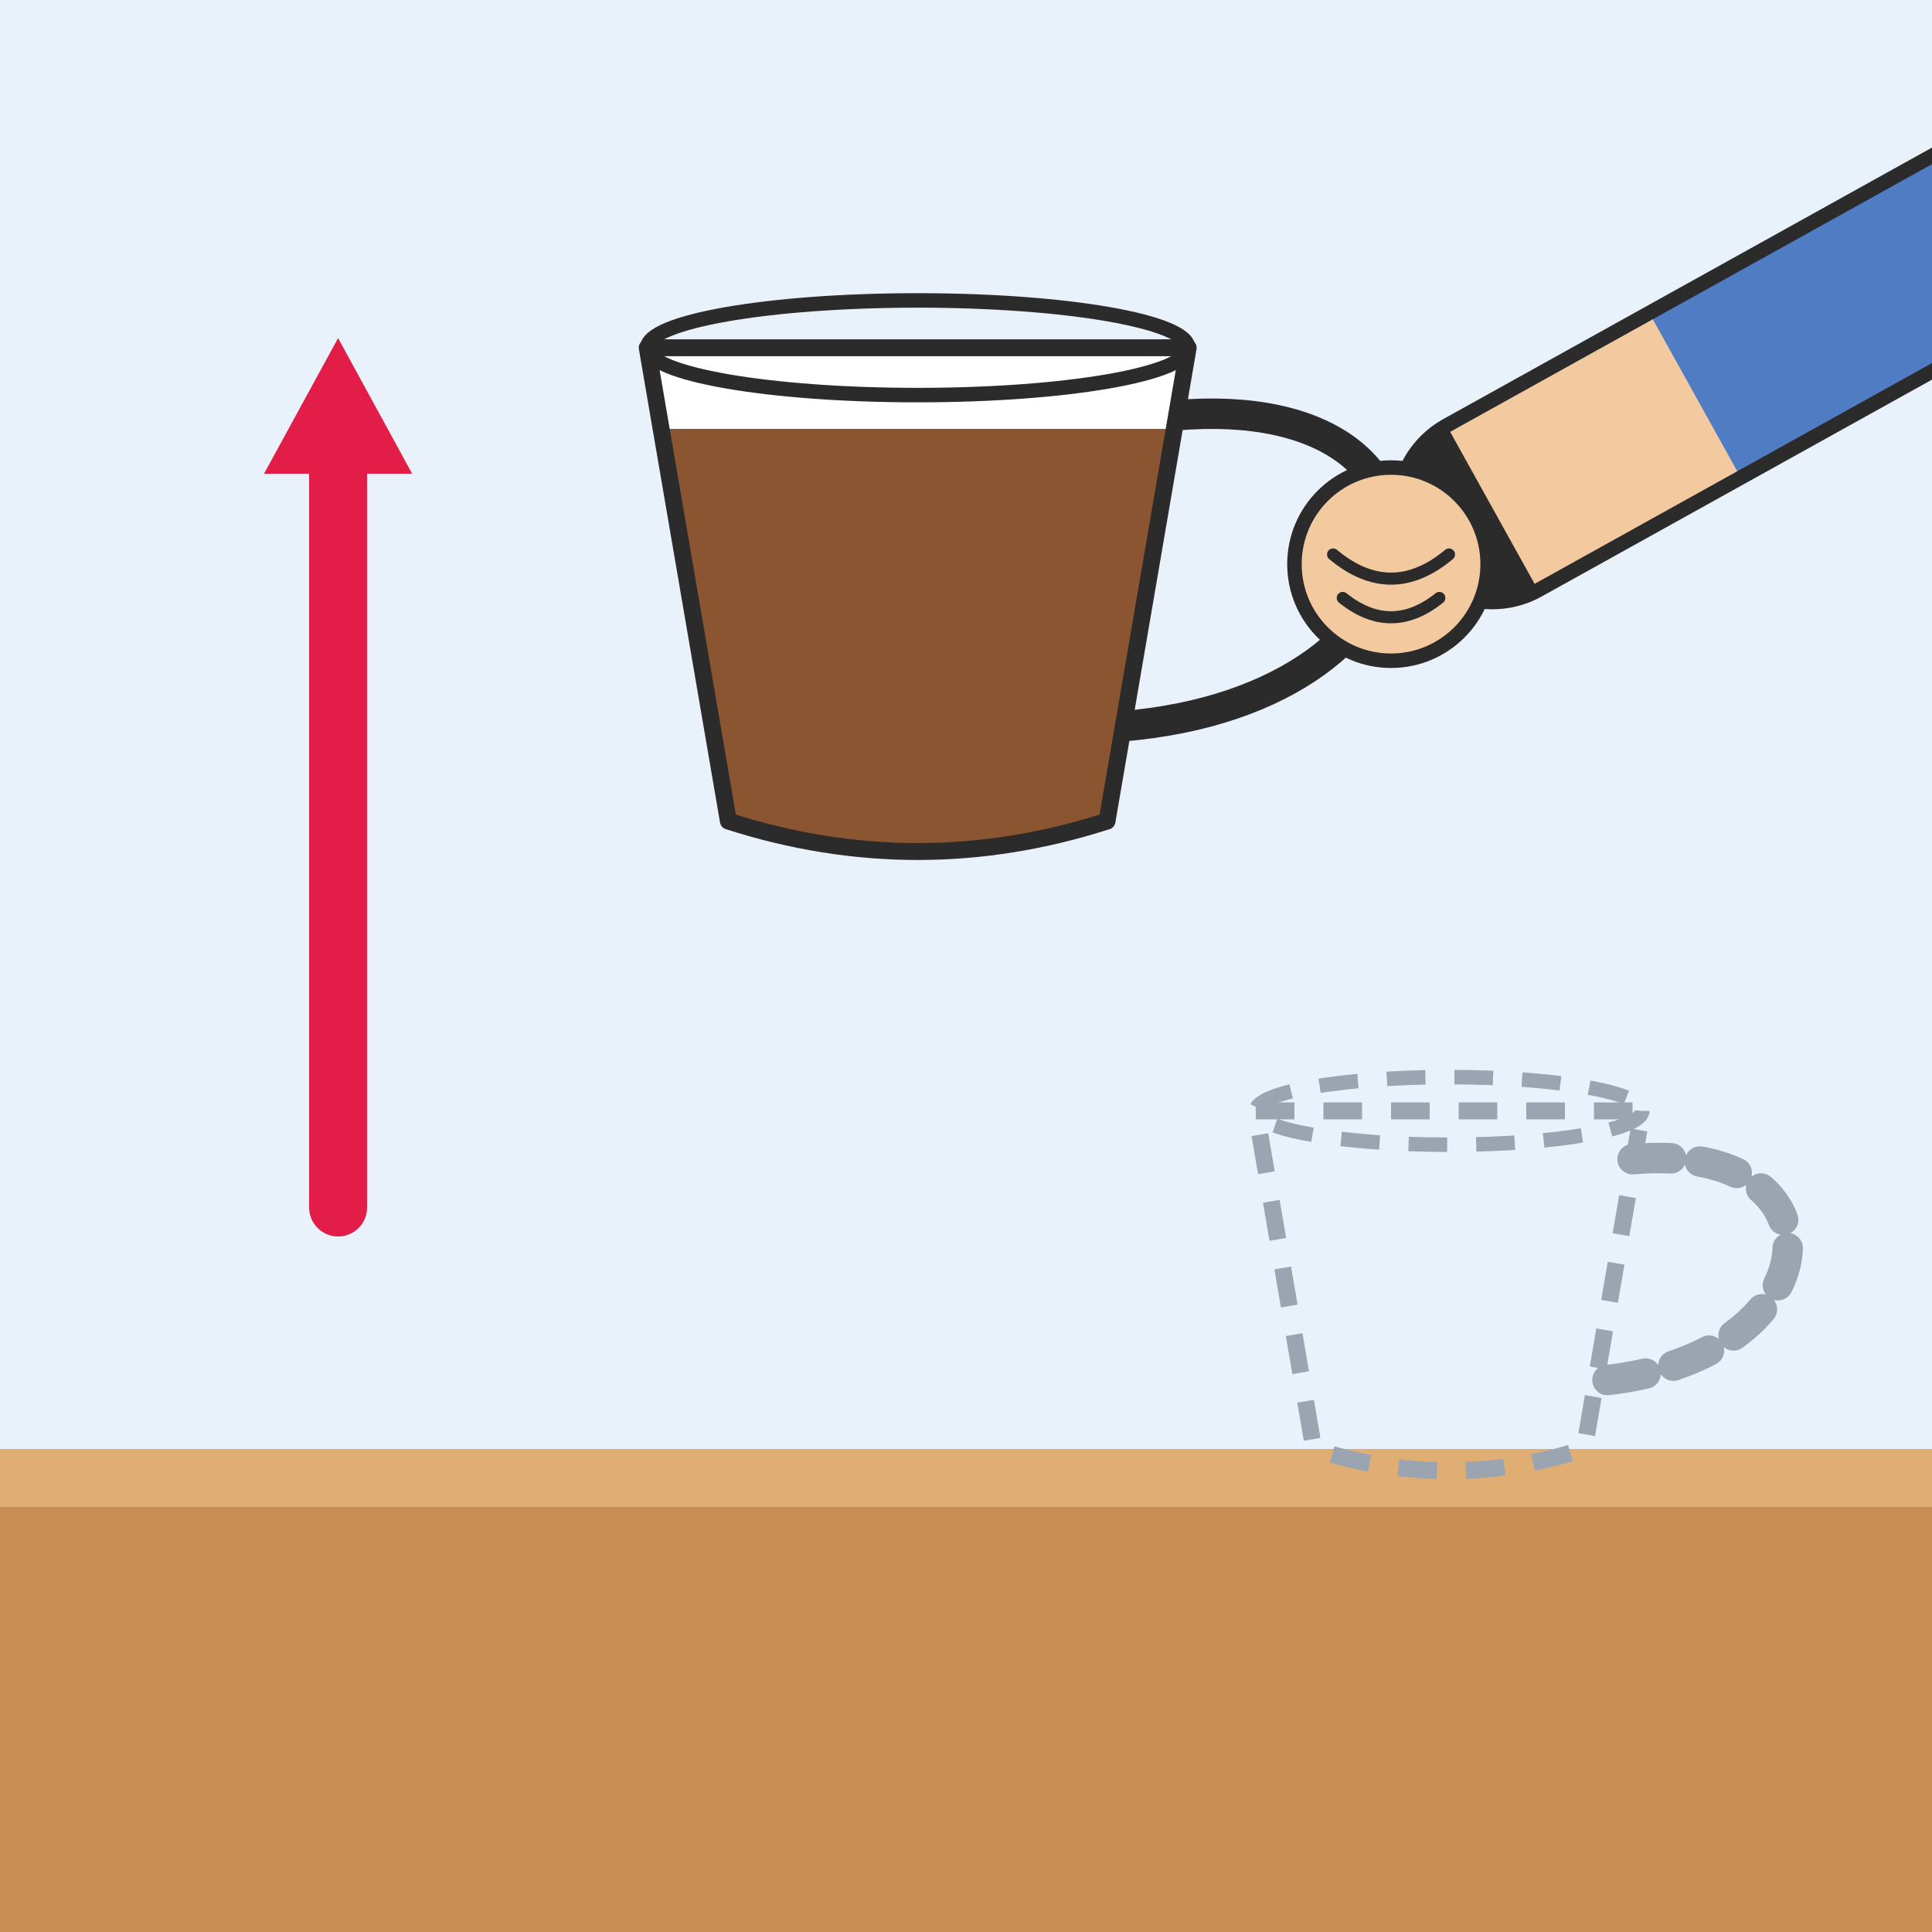
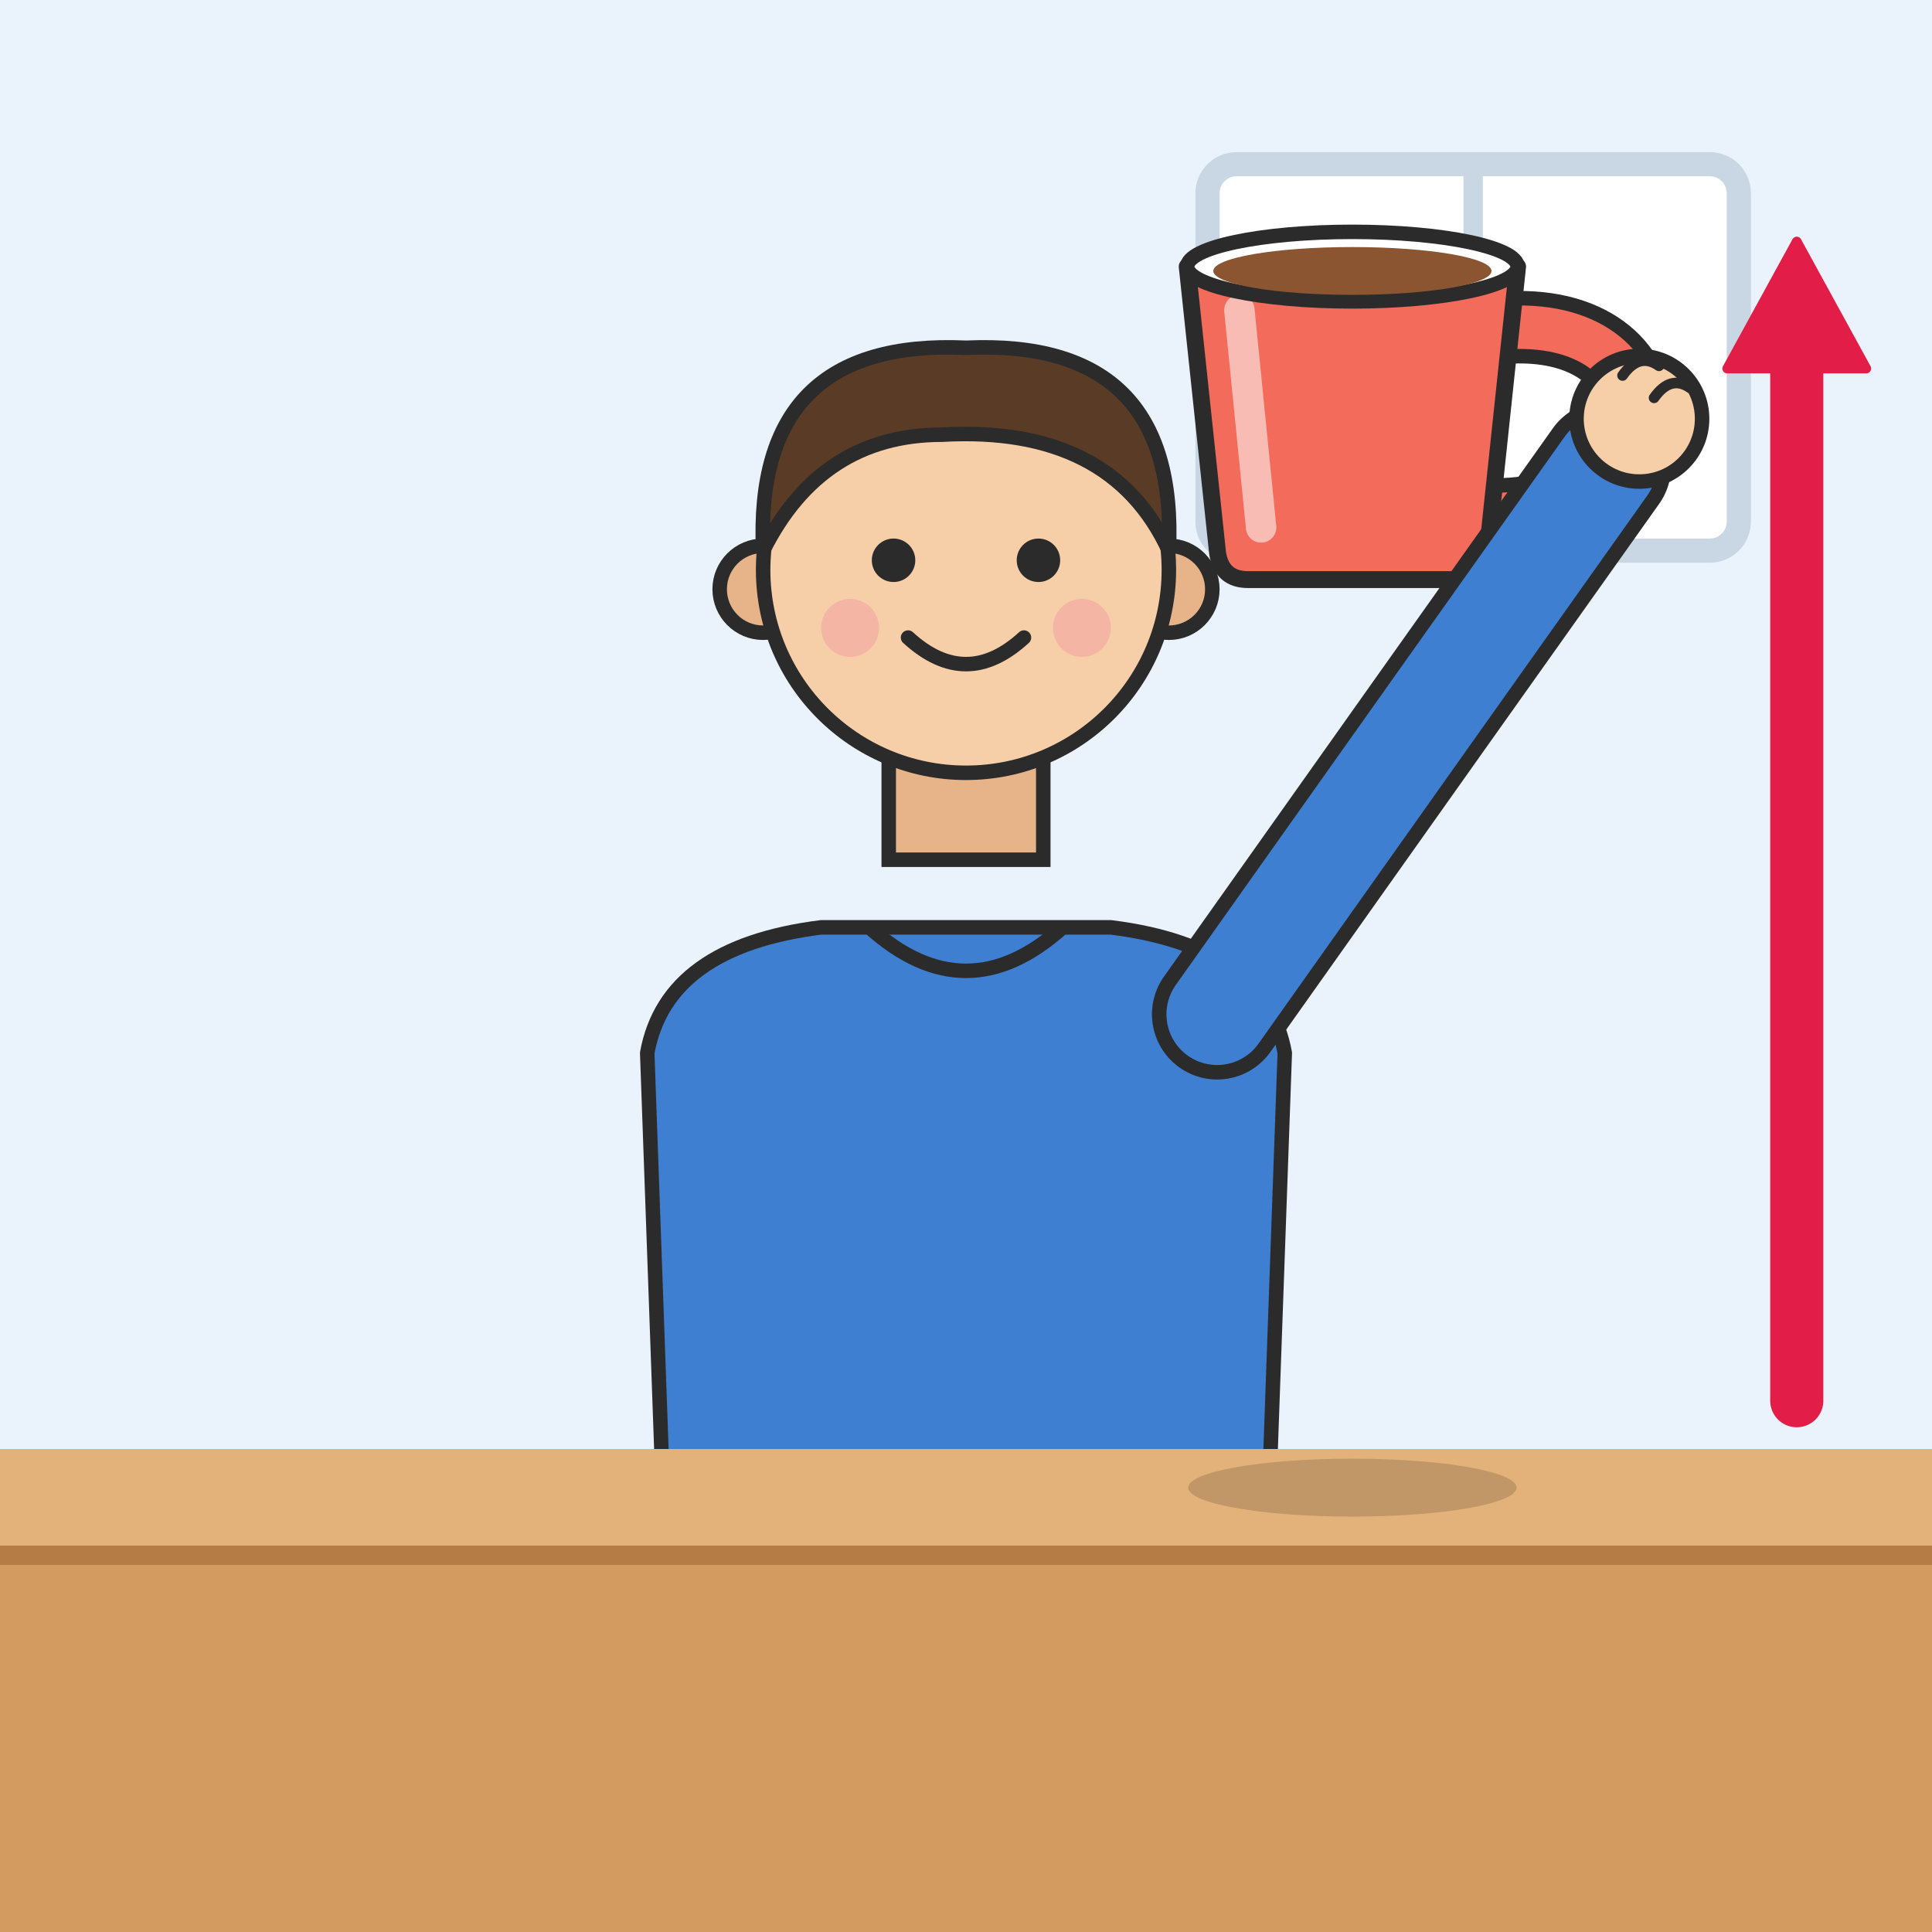
<svg xmlns="http://www.w3.org/2000/svg" viewBox="0 0 400 400" width="400" height="400">
-   <rect width="400" height="400" fill="#e9f2fb" />
-   <rect x="0" y="300" width="400" height="100" fill="#c68e52" />
-   <rect x="0" y="300" width="400" height="12" fill="#e0ad73" />
-   <clipPath id="c15">
-     <path d="M-40,-70 L40,-70 L28,0 Q0,9 -28,0 Z" transform="translate(300,300) rotate(0) scale(1.0,1.0)" />
+   <rect width="400" height="400" fill="#eaf3fb" />
+   <rect x="250" y="34" width="110" height="80" rx="6" fill="#fff" stroke="#c9d6e3" stroke-width="5" />
+   <line x1="305" y1="34" x2="305" y2="114" stroke="#c9d6e3" stroke-width="4" />
+   <path d="M184,154 L184,178 L216,178 L216,154 Z" fill="#e7b48a" stroke="#2b2b2b" stroke-width="3" />
+   <path d="M138,330 L134,218 Q138,196 170,192 L230,192 Q262,196 266,218 L262,330 Z" fill="#3f7fd1" stroke="#2b2b2b" stroke-width="3" stroke-linejoin="round" />
+   <path d="M180,192 Q200,210 220,192" fill="none" stroke="#2b2b2b" stroke-width="3" />
+   <circle cx="158" cy="122" r="9" fill="#e7b48a" stroke="#2b2b2b" stroke-width="3" />
+   <circle cx="242" cy="122" r="9" fill="#e7b48a" stroke="#2b2b2b" stroke-width="3" />
+   <circle cx="200" cy="118" r="42" fill="#f6cfa8" stroke="#2b2b2b" stroke-width="3" />
+   <path d="M158,114 Q156,70 200,72 Q244,70 242,114 Q230,88 195,90 Q170,90 158,114 Z" fill="#5a3b25" stroke="#2b2b2b" stroke-width="3" stroke-linejoin="round" />
+   <circle cx="185" cy="116" r="4.5" fill="#2b2b2b" />
+   <circle cx="215" cy="116" r="4.5" fill="#2b2b2b" />
+   <circle cx="176" cy="130" r="6" fill="#f4a3a3" opacity=".6" />
+   <circle cx="224" cy="130" r="6" fill="#f4a3a3" opacity=".6" />
+   <path d="M188,132 Q200,143 212,132" fill="none" stroke="#2b2b2b" stroke-width="3" stroke-linecap="round" />
+   <rect x="0" y="300" width="400" height="22" fill="#e3b27a" />
+   <rect x="0" y="322" width="400" height="78" fill="#d39b5f" />
+   <line x1="0" y1="322" x2="400" y2="322" stroke="#b57d45" stroke-width="4" />
+   <ellipse cx="280" cy="308" rx="34" ry="6" fill="#000" opacity=".15" />
+   <clipPath id="u1">
+     <path d="M-38,-72 L38,-72 L31,-6 Q30,0 24,0 L-24,0 Q-30,0 -31,-6 Z" transform="translate(280.0,120.0) rotate(0) scale(0.9,0.9)" />
  </clipPath>
-   <g transform="translate(300,300) rotate(0) scale(1.0,1.0)">
-     <path d="M38,-60 C84,-64 80,-18 30,-14" fill="none" stroke="#9aa5b1" stroke-width="6.3" stroke-dasharray="8 6" stroke-linecap="round" />
-     <path d="M-40,-70 L40,-70 L28,0 Q0,9 -28,0 Z" fill="none" />
+   <g transform="translate(280.0,120.0) rotate(0) scale(0.9,0.9)">
+     <path d="M36,-58 C76,-60 76,-14 31,-15" fill="none" stroke="#2b2b2b" stroke-width="16.67" stroke-linecap="round" />
+     <path d="M36,-58 C76,-60 76,-14 31,-15" fill="none" stroke="#f26b5b" stroke-width="10.00" stroke-linecap="round" />
+     <path d="M-38,-72 L38,-72 L31,-6 Q30,0 24,0 L-24,0 Q-30,0 -31,-6 Z" fill="#f26b5b" />
+     <path d="M-26,-62 L-21,-12" stroke="#fff" stroke-opacity=".55" stroke-width="7" stroke-linecap="round" />
  </g>
-   <g transform="translate(300,300) rotate(0) scale(1.0,1.0)">
-     <path d="M-40,-70 L40,-70 L28,0 Q0,9 -28,0 Z" fill="none" stroke="#9aa5b1" stroke-width="3.5" stroke-dasharray="8 6" stroke-linejoin="round" />
-     <ellipse cx="0" cy="-70" rx="40" ry="7" fill="none" stroke="#9aa5b1" stroke-width="3.0" stroke-dasharray="8 6" />
+   <g transform="translate(280.0,120.0) rotate(0) scale(0.9,0.9)">
+     <path d="M-38,-72 L38,-72 L31,-6 Q30,0 24,0 L-24,0 Q-30,0 -31,-6 Z" fill="none" stroke="#2b2b2b" stroke-width="3.89" stroke-linejoin="round" />
+     <ellipse cx="0" cy="-72" rx="38" ry="8" fill="#fff" stroke="#2b2b2b" stroke-width="3.33" />
+     <ellipse cx="0" cy="-71" rx="32" ry="5.5" fill="#8a5530" />
  </g>
-   <clipPath id="c16">
-     <path d="M-40,-70 L40,-70 L28,0 Q0,9 -28,0 Z" transform="translate(190,170) rotate(0) scale(1.4,1.4)" />
-   </clipPath>
-   <g transform="translate(190,170) rotate(0) scale(1.4,1.4)">
-     <path d="M38,-60 C84,-64 80,-18 30,-14" fill="none" stroke="#2b2b2b" stroke-width="4.5" stroke-linecap="round" />
-     <path d="M-40,-70 L40,-70 L28,0 Q0,9 -28,0 Z" fill="#fff" />
+   <path d="M252.0,210.0 L296.3,147.5 L332.5,96.5" fill="none" stroke="#2b2b2b" stroke-width="27" stroke-linecap="round" stroke-linejoin="round" />
+   <path d="M252.0,210.0 L296.3,147.5 L332.5,96.5" fill="none" stroke="#3f7fd1" stroke-width="21" stroke-linecap="round" stroke-linejoin="round" />
+   <circle cx="339.4" cy="86.7" r="13.0" fill="#f6cfa8" stroke="#2b2b2b" stroke-width="3" />
+   <g transform="translate(341.3,84.0) rotate(-54.66945)">
+     <path d="M2,-8 q6,0 6,5 M2,0 q6,0 6,5" fill="none" stroke="#2b2b2b" stroke-width="2.2" stroke-linecap="round" />
  </g>
-   <rect x="64" y="88.8" width="252" height="280.0" fill="#8a5530" clip-path="url(#c16)" />
-   <g transform="translate(190,170) rotate(0) scale(1.4,1.4)">
-     <path d="M-40,-70 L40,-70 L28,0 Q0,9 -28,0 Z" fill="none" stroke="#2b2b2b" stroke-width="2.5" stroke-linejoin="round" />
-     <ellipse cx="0" cy="-70" rx="40" ry="7" fill="none" stroke="#2b2b2b" stroke-width="2.143" />
-   </g>
-   <line x1="308.98" y1="105.145" x2="725.079" y2="-126.021" stroke="#2b2b2b" stroke-width="42.0" stroke-linecap="round" />
-   <line x1="350.939" y1="81.834" x2="725.079" y2="-126.021" stroke="#4f7cc2" stroke-width="36.0" stroke-linecap="round" />
-   <line x1="308.98" y1="105.145" x2="350.939" y2="81.834" stroke="#f3c9a0" stroke-width="36.0" stroke-linecap="butt" />
-   <circle cx="288.0" cy="116.8" r="20.0" fill="#f3c9a0" stroke="#2b2b2b" stroke-width="3" />
-   <path d="M276.0,114.8 q12.0,10.0 24.0,0 M278.0,123.8 q10.0,8.0 20.0,0" fill="none" stroke="#2b2b2b" stroke-width="2.5" stroke-linecap="round" />
-   <line x1="70" y1="250" x2="70.0" y2="95.6" stroke="#e11d48" stroke-width="12" stroke-linecap="round" />
-   <polygon points="70,70 85.342,98.083 54.658,98.083" fill="#e11d48" />
+   <line x1="372.0" y1="290.0" x2="372.0" y2="71.0" stroke="#e11d48" stroke-width="11" stroke-linecap="round" />
+   <polygon points="372.0,50.0 386.4,76.3 357.6,76.3" fill="#e11d48" stroke="#e11d48" stroke-width="2" stroke-linejoin="round" />
</svg>
